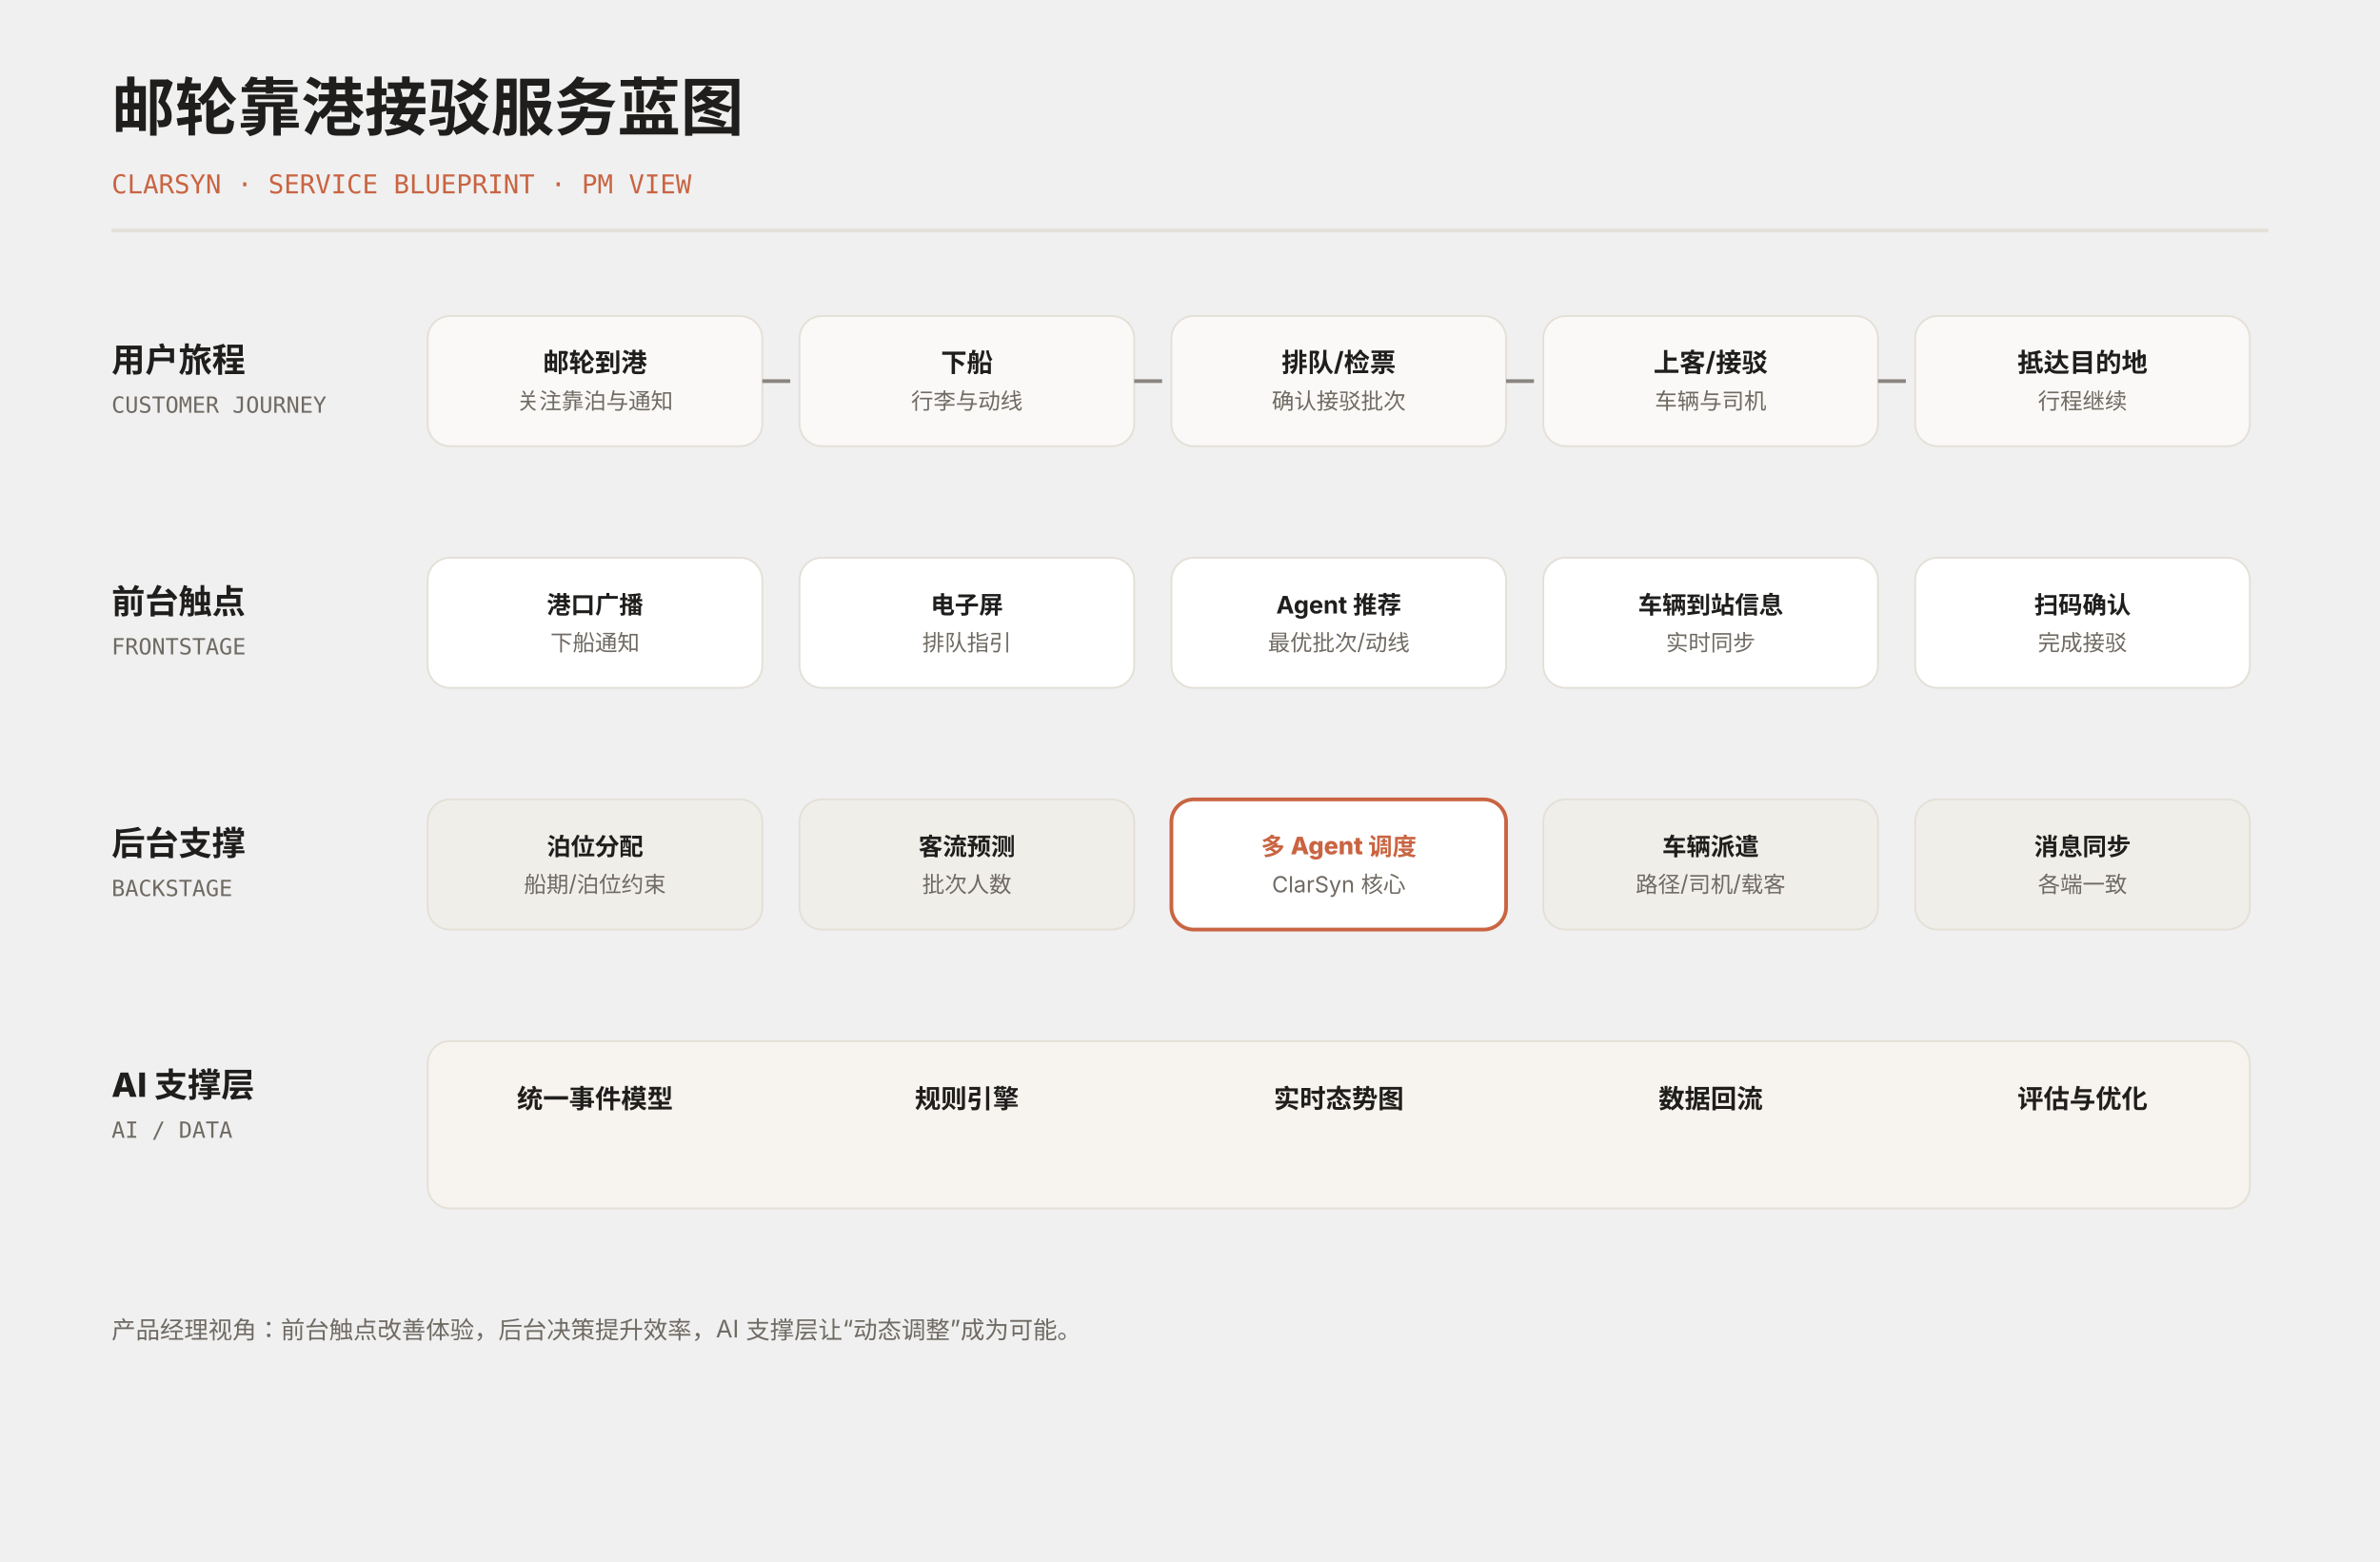
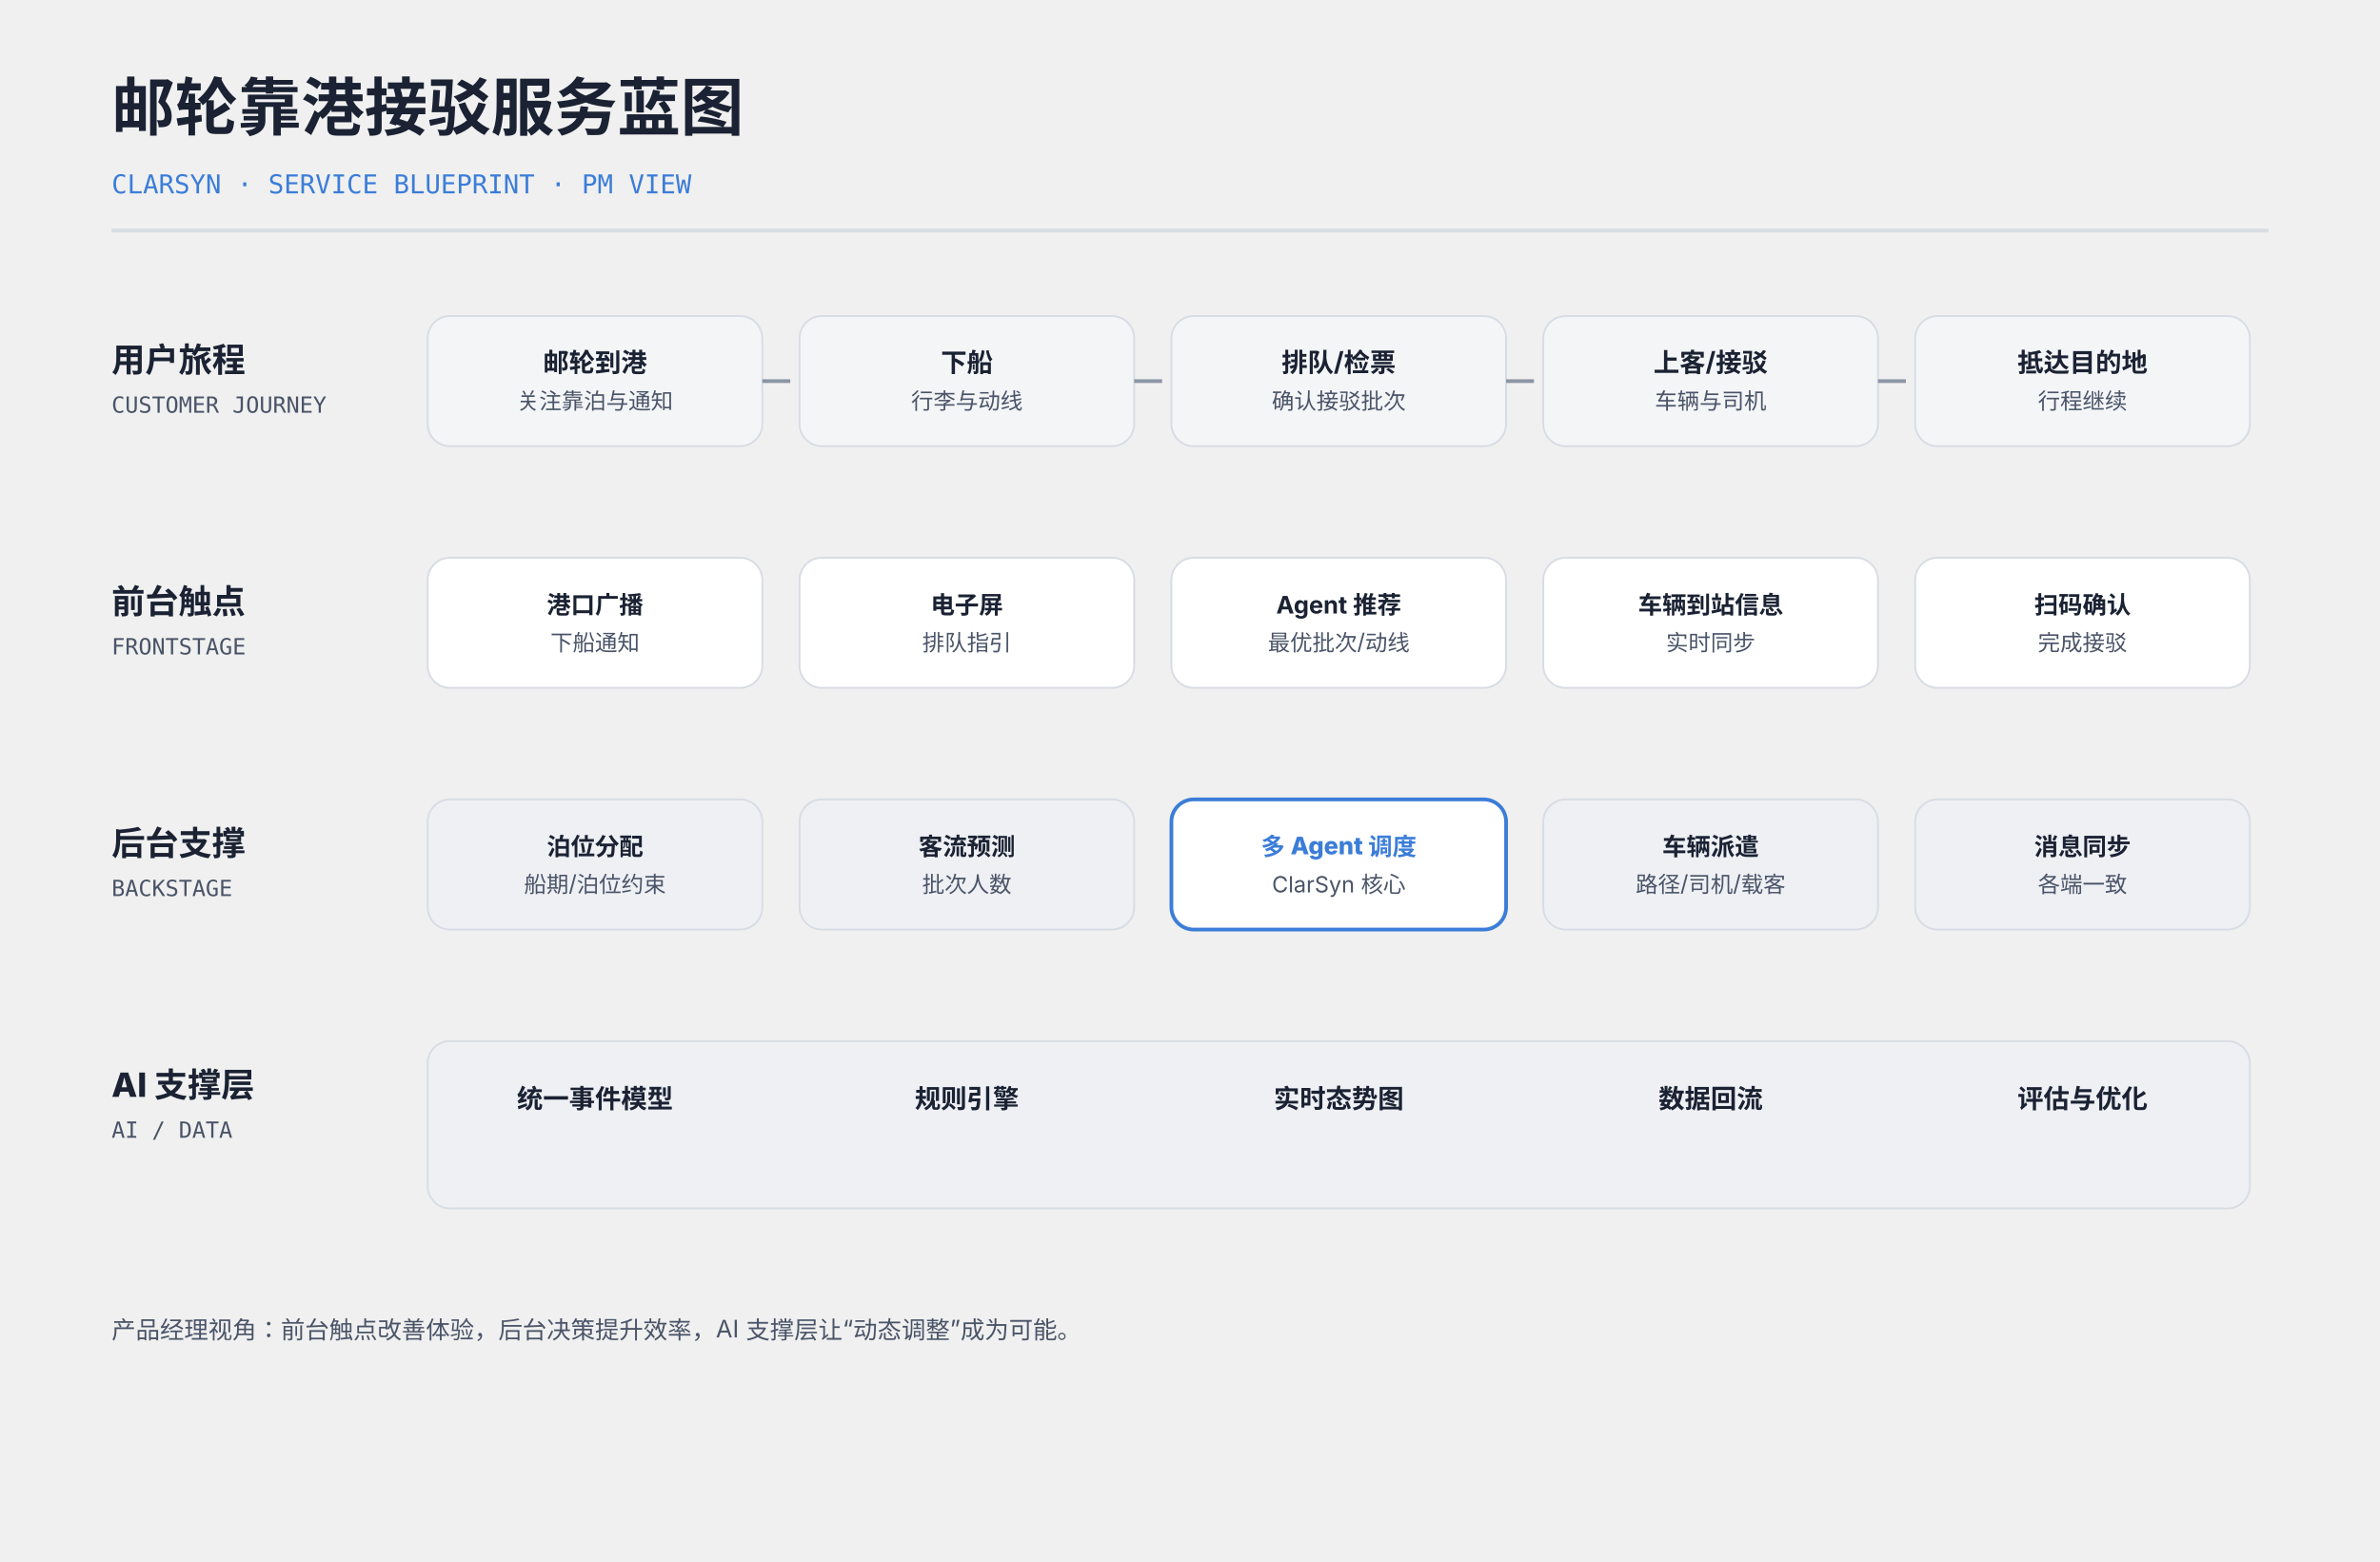
<svg xmlns="http://www.w3.org/2000/svg" width="1280" height="840" viewBox="0 0 1280 840">
-   <text x="60" y="70" font-family="Inter, Segoe UI, sans-serif" font-size="34" font-weight="800" fill="#1F1E1D">邮轮靠港接驳服务蓝图</text>
-   <text x="60" y="104" font-family="JetBrains Mono, monospace" font-size="14" fill="#C96442">CLARSYN · SERVICE BLUEPRINT · PM VIEW</text>
-   <line x1="60" y1="124" x2="1220" y2="124" stroke="#E4E0D8" stroke-width="2" />
-   <text x="60" y="200" font-family="Inter, Segoe UI, sans-serif" font-size="18" font-weight="800" fill="#1F1E1D">用户旅程</text>
-   <text x="60" y="222" font-family="JetBrains Mono, monospace" font-size="12" fill="#6F6A63">CUSTOMER JOURNEY</text>
-   <rect x="230" y="170" width="180" height="70" rx="12" fill="#FAF9F7" stroke="#E4E0D8" />
-   <text x="320" y="200" text-anchor="middle" font-family="Inter, Segoe UI, sans-serif" font-size="14" font-weight="700" fill="#1F1E1D">邮轮到港</text>
-   <text x="320" y="220" text-anchor="middle" font-family="Inter, Segoe UI, sans-serif" font-size="12" fill="#6F6A63">关注靠泊与通知</text>
-   <rect x="430" y="170" width="180" height="70" rx="12" fill="#FAF9F7" stroke="#E4E0D8" />
-   <text x="520" y="200" text-anchor="middle" font-family="Inter, Segoe UI, sans-serif" font-size="14" font-weight="700" fill="#1F1E1D">下船</text>
-   <text x="520" y="220" text-anchor="middle" font-family="Inter, Segoe UI, sans-serif" font-size="12" fill="#6F6A63">行李与动线</text>
-   <rect x="630" y="170" width="180" height="70" rx="12" fill="#FAF9F7" stroke="#E4E0D8" />
-   <text x="720" y="200" text-anchor="middle" font-family="Inter, Segoe UI, sans-serif" font-size="14" font-weight="700" fill="#1F1E1D">排队/检票</text>
-   <text x="720" y="220" text-anchor="middle" font-family="Inter, Segoe UI, sans-serif" font-size="12" fill="#6F6A63">确认接驳批次</text>
-   <rect x="830" y="170" width="180" height="70" rx="12" fill="#FAF9F7" stroke="#E4E0D8" />
-   <text x="920" y="200" text-anchor="middle" font-family="Inter, Segoe UI, sans-serif" font-size="14" font-weight="700" fill="#1F1E1D">上客/接驳</text>
-   <text x="920" y="220" text-anchor="middle" font-family="Inter, Segoe UI, sans-serif" font-size="12" fill="#6F6A63">车辆与司机</text>
-   <rect x="1030" y="170" width="180" height="70" rx="12" fill="#FAF9F7" stroke="#E4E0D8" />
-   <text x="1120" y="200" text-anchor="middle" font-family="Inter, Segoe UI, sans-serif" font-size="14" font-weight="700" fill="#1F1E1D">抵达目的地</text>
-   <text x="1120" y="220" text-anchor="middle" font-family="Inter, Segoe UI, sans-serif" font-size="12" fill="#6F6A63">行程继续</text>
-   <line x1="410" y1="205" x2="425" y2="205" stroke="#8A857F" stroke-width="2" />
-   <line x1="610" y1="205" x2="625" y2="205" stroke="#8A857F" stroke-width="2" />
-   <line x1="810" y1="205" x2="825" y2="205" stroke="#8A857F" stroke-width="2" />
-   <line x1="1010" y1="205" x2="1025" y2="205" stroke="#8A857F" stroke-width="2" />
-   <text x="60" y="330" font-family="Inter, Segoe UI, sans-serif" font-size="18" font-weight="800" fill="#1F1E1D">前台触点</text>
-   <text x="60" y="352" font-family="JetBrains Mono, monospace" font-size="12" fill="#6F6A63">FRONTSTAGE</text>
-   <rect x="230" y="300" width="180" height="70" rx="12" fill="#FFFFFF" stroke="#E4E0D8" />
-   <text x="320" y="330" text-anchor="middle" font-family="Inter, Segoe UI, sans-serif" font-size="13" font-weight="700" fill="#1F1E1D">港口广播</text>
-   <text x="320" y="350" text-anchor="middle" font-family="Inter, Segoe UI, sans-serif" font-size="12" fill="#6F6A63">下船通知</text>
-   <rect x="430" y="300" width="180" height="70" rx="12" fill="#FFFFFF" stroke="#E4E0D8" />
-   <text x="520" y="330" text-anchor="middle" font-family="Inter, Segoe UI, sans-serif" font-size="13" font-weight="700" fill="#1F1E1D">电子屏</text>
-   <text x="520" y="350" text-anchor="middle" font-family="Inter, Segoe UI, sans-serif" font-size="12" fill="#6F6A63">排队指引</text>
-   <rect x="630" y="300" width="180" height="70" rx="12" fill="#FFFFFF" stroke="#E4E0D8" />
-   <text x="720" y="330" text-anchor="middle" font-family="Inter, Segoe UI, sans-serif" font-size="13" font-weight="700" fill="#1F1E1D">Agent 推荐</text>
-   <text x="720" y="350" text-anchor="middle" font-family="Inter, Segoe UI, sans-serif" font-size="12" fill="#6F6A63">最优批次/动线</text>
-   <rect x="830" y="300" width="180" height="70" rx="12" fill="#FFFFFF" stroke="#E4E0D8" />
-   <text x="920" y="330" text-anchor="middle" font-family="Inter, Segoe UI, sans-serif" font-size="13" font-weight="700" fill="#1F1E1D">车辆到站信息</text>
-   <text x="920" y="350" text-anchor="middle" font-family="Inter, Segoe UI, sans-serif" font-size="12" fill="#6F6A63">实时同步</text>
-   <rect x="1030" y="300" width="180" height="70" rx="12" fill="#FFFFFF" stroke="#E4E0D8" />
-   <text x="1120" y="330" text-anchor="middle" font-family="Inter, Segoe UI, sans-serif" font-size="13" font-weight="700" fill="#1F1E1D">扫码确认</text>
-   <text x="1120" y="350" text-anchor="middle" font-family="Inter, Segoe UI, sans-serif" font-size="12" fill="#6F6A63">完成接驳</text>
-   <text x="60" y="460" font-family="Inter, Segoe UI, sans-serif" font-size="18" font-weight="800" fill="#1F1E1D">后台支撑</text>
-   <text x="60" y="482" font-family="JetBrains Mono, monospace" font-size="12" fill="#6F6A63">BACKSTAGE</text>
-   <rect x="230" y="430" width="180" height="70" rx="12" fill="#F0EEE8" stroke="#E4E0D8" />
-   <text x="320" y="460" text-anchor="middle" font-family="Inter, Segoe UI, sans-serif" font-size="13" font-weight="700" fill="#1F1E1D">泊位分配</text>
-   <text x="320" y="480" text-anchor="middle" font-family="Inter, Segoe UI, sans-serif" font-size="12" fill="#6F6A63">船期/泊位约束</text>
-   <rect x="430" y="430" width="180" height="70" rx="12" fill="#F0EEE8" stroke="#E4E0D8" />
-   <text x="520" y="460" text-anchor="middle" font-family="Inter, Segoe UI, sans-serif" font-size="13" font-weight="700" fill="#1F1E1D">客流预测</text>
-   <text x="520" y="480" text-anchor="middle" font-family="Inter, Segoe UI, sans-serif" font-size="12" fill="#6F6A63">批次人数</text>
-   <rect x="630" y="430" width="180" height="70" rx="12" fill="#FFFFFF" stroke="#C96442" stroke-width="2" />
-   <text x="720" y="460" text-anchor="middle" font-family="Inter, Segoe UI, sans-serif" font-size="13" font-weight="800" fill="#C96442">多 Agent 调度</text>
-   <text x="720" y="480" text-anchor="middle" font-family="Inter, Segoe UI, sans-serif" font-size="12" fill="#6F6A63">ClarSyn 核心</text>
-   <rect x="830" y="430" width="180" height="70" rx="12" fill="#F0EEE8" stroke="#E4E0D8" />
-   <text x="920" y="460" text-anchor="middle" font-family="Inter, Segoe UI, sans-serif" font-size="13" font-weight="700" fill="#1F1E1D">车辆派遣</text>
-   <text x="920" y="480" text-anchor="middle" font-family="Inter, Segoe UI, sans-serif" font-size="12" fill="#6F6A63">路径/司机/载客</text>
-   <rect x="1030" y="430" width="180" height="70" rx="12" fill="#F0EEE8" stroke="#E4E0D8" />
-   <text x="1120" y="460" text-anchor="middle" font-family="Inter, Segoe UI, sans-serif" font-size="13" font-weight="700" fill="#1F1E1D">消息同步</text>
-   <text x="1120" y="480" text-anchor="middle" font-family="Inter, Segoe UI, sans-serif" font-size="12" fill="#6F6A63">各端一致</text>
-   <text x="60" y="590" font-family="Inter, Segoe UI, sans-serif" font-size="18" font-weight="800" fill="#1F1E1D">AI 支撑层</text>
-   <text x="60" y="612" font-family="JetBrains Mono, monospace" font-size="12" fill="#6F6A63">AI / DATA</text>
-   <rect x="230" y="560" width="980" height="90" rx="12" fill="#F7F3EE" stroke="#E4E0D8" />
-   <text x="320" y="596" text-anchor="middle" font-family="Inter, Segoe UI, sans-serif" font-size="14" font-weight="700" fill="#1F1E1D">统一事件模型</text>
-   <text x="520" y="596" text-anchor="middle" font-family="Inter, Segoe UI, sans-serif" font-size="14" font-weight="700" fill="#1F1E1D">规则引擎</text>
-   <text x="720" y="596" text-anchor="middle" font-family="Inter, Segoe UI, sans-serif" font-size="14" font-weight="700" fill="#1F1E1D">实时态势图</text>
-   <text x="920" y="596" text-anchor="middle" font-family="Inter, Segoe UI, sans-serif" font-size="14" font-weight="700" fill="#1F1E1D">数据回流</text>
-   <text x="1120" y="596" text-anchor="middle" font-family="Inter, Segoe UI, sans-serif" font-size="14" font-weight="700" fill="#1F1E1D">评估与优化</text>
-   <text x="60" y="720" font-family="Inter, Segoe UI, sans-serif" font-size="13" fill="#6F6A63">产品经理视角：前台触点改善体验，后台决策提升效率，AI 支撑层让“动态调整”成为可能。</text>
+   <text x="60" y="70" font-family="Inter, Segoe UI, sans-serif" font-size="34" font-weight="800" fill="#1A2233">邮轮靠港接驳服务蓝图</text>
+   <text x="60" y="104" font-family="JetBrains Mono, monospace" font-size="14" fill="#3B7DD8">CLARSYN · SERVICE BLUEPRINT · PM VIEW</text>
+   <line x1="60" y1="124" x2="1220" y2="124" stroke="#D8DCE3" stroke-width="2" />
+   <text x="60" y="200" font-family="Inter, Segoe UI, sans-serif" font-size="18" font-weight="800" fill="#1A2233">用户旅程</text>
+   <text x="60" y="222" font-family="JetBrains Mono, monospace" font-size="12" fill="#4A5468">CUSTOMER JOURNEY</text>
+   <rect x="230" y="170" width="180" height="70" rx="12" fill="#F4F5F7" stroke="#D8DCE3" />
+   <text x="320" y="200" text-anchor="middle" font-family="Inter, Segoe UI, sans-serif" font-size="14" font-weight="700" fill="#1A2233">邮轮到港</text>
+   <text x="320" y="220" text-anchor="middle" font-family="Inter, Segoe UI, sans-serif" font-size="12" fill="#4A5468">关注靠泊与通知</text>
+   <rect x="430" y="170" width="180" height="70" rx="12" fill="#F4F5F7" stroke="#D8DCE3" />
+   <text x="520" y="200" text-anchor="middle" font-family="Inter, Segoe UI, sans-serif" font-size="14" font-weight="700" fill="#1A2233">下船</text>
+   <text x="520" y="220" text-anchor="middle" font-family="Inter, Segoe UI, sans-serif" font-size="12" fill="#4A5468">行李与动线</text>
+   <rect x="630" y="170" width="180" height="70" rx="12" fill="#F4F5F7" stroke="#D8DCE3" />
+   <text x="720" y="200" text-anchor="middle" font-family="Inter, Segoe UI, sans-serif" font-size="14" font-weight="700" fill="#1A2233">排队/检票</text>
+   <text x="720" y="220" text-anchor="middle" font-family="Inter, Segoe UI, sans-serif" font-size="12" fill="#4A5468">确认接驳批次</text>
+   <rect x="830" y="170" width="180" height="70" rx="12" fill="#F4F5F7" stroke="#D8DCE3" />
+   <text x="920" y="200" text-anchor="middle" font-family="Inter, Segoe UI, sans-serif" font-size="14" font-weight="700" fill="#1A2233">上客/接驳</text>
+   <text x="920" y="220" text-anchor="middle" font-family="Inter, Segoe UI, sans-serif" font-size="12" fill="#4A5468">车辆与司机</text>
+   <rect x="1030" y="170" width="180" height="70" rx="12" fill="#F4F5F7" stroke="#D8DCE3" />
+   <text x="1120" y="200" text-anchor="middle" font-family="Inter, Segoe UI, sans-serif" font-size="14" font-weight="700" fill="#1A2233">抵达目的地</text>
+   <text x="1120" y="220" text-anchor="middle" font-family="Inter, Segoe UI, sans-serif" font-size="12" fill="#4A5468">行程继续</text>
+   <line x1="410" y1="205" x2="425" y2="205" stroke="#8B95A5" stroke-width="2" />
+   <line x1="610" y1="205" x2="625" y2="205" stroke="#8B95A5" stroke-width="2" />
+   <line x1="810" y1="205" x2="825" y2="205" stroke="#8B95A5" stroke-width="2" />
+   <line x1="1010" y1="205" x2="1025" y2="205" stroke="#8B95A5" stroke-width="2" />
+   <text x="60" y="330" font-family="Inter, Segoe UI, sans-serif" font-size="18" font-weight="800" fill="#1A2233">前台触点</text>
+   <text x="60" y="352" font-family="JetBrains Mono, monospace" font-size="12" fill="#4A5468">FRONTSTAGE</text>
+   <rect x="230" y="300" width="180" height="70" rx="12" fill="#FFFFFF" stroke="#D8DCE3" />
+   <text x="320" y="330" text-anchor="middle" font-family="Inter, Segoe UI, sans-serif" font-size="13" font-weight="700" fill="#1A2233">港口广播</text>
+   <text x="320" y="350" text-anchor="middle" font-family="Inter, Segoe UI, sans-serif" font-size="12" fill="#4A5468">下船通知</text>
+   <rect x="430" y="300" width="180" height="70" rx="12" fill="#FFFFFF" stroke="#D8DCE3" />
+   <text x="520" y="330" text-anchor="middle" font-family="Inter, Segoe UI, sans-serif" font-size="13" font-weight="700" fill="#1A2233">电子屏</text>
+   <text x="520" y="350" text-anchor="middle" font-family="Inter, Segoe UI, sans-serif" font-size="12" fill="#4A5468">排队指引</text>
+   <rect x="630" y="300" width="180" height="70" rx="12" fill="#FFFFFF" stroke="#D8DCE3" />
+   <text x="720" y="330" text-anchor="middle" font-family="Inter, Segoe UI, sans-serif" font-size="13" font-weight="700" fill="#1A2233">Agent 推荐</text>
+   <text x="720" y="350" text-anchor="middle" font-family="Inter, Segoe UI, sans-serif" font-size="12" fill="#4A5468">最优批次/动线</text>
+   <rect x="830" y="300" width="180" height="70" rx="12" fill="#FFFFFF" stroke="#D8DCE3" />
+   <text x="920" y="330" text-anchor="middle" font-family="Inter, Segoe UI, sans-serif" font-size="13" font-weight="700" fill="#1A2233">车辆到站信息</text>
+   <text x="920" y="350" text-anchor="middle" font-family="Inter, Segoe UI, sans-serif" font-size="12" fill="#4A5468">实时同步</text>
+   <rect x="1030" y="300" width="180" height="70" rx="12" fill="#FFFFFF" stroke="#D8DCE3" />
+   <text x="1120" y="330" text-anchor="middle" font-family="Inter, Segoe UI, sans-serif" font-size="13" font-weight="700" fill="#1A2233">扫码确认</text>
+   <text x="1120" y="350" text-anchor="middle" font-family="Inter, Segoe UI, sans-serif" font-size="12" fill="#4A5468">完成接驳</text>
+   <text x="60" y="460" font-family="Inter, Segoe UI, sans-serif" font-size="18" font-weight="800" fill="#1A2233">后台支撑</text>
+   <text x="60" y="482" font-family="JetBrains Mono, monospace" font-size="12" fill="#4A5468">BACKSTAGE</text>
+   <rect x="230" y="430" width="180" height="70" rx="12" fill="#EEF0F4" stroke="#D8DCE3" />
+   <text x="320" y="460" text-anchor="middle" font-family="Inter, Segoe UI, sans-serif" font-size="13" font-weight="700" fill="#1A2233">泊位分配</text>
+   <text x="320" y="480" text-anchor="middle" font-family="Inter, Segoe UI, sans-serif" font-size="12" fill="#4A5468">船期/泊位约束</text>
+   <rect x="430" y="430" width="180" height="70" rx="12" fill="#EEF0F4" stroke="#D8DCE3" />
+   <text x="520" y="460" text-anchor="middle" font-family="Inter, Segoe UI, sans-serif" font-size="13" font-weight="700" fill="#1A2233">客流预测</text>
+   <text x="520" y="480" text-anchor="middle" font-family="Inter, Segoe UI, sans-serif" font-size="12" fill="#4A5468">批次人数</text>
+   <rect x="630" y="430" width="180" height="70" rx="12" fill="#FFFFFF" stroke="#3B7DD8" stroke-width="2" />
+   <text x="720" y="460" text-anchor="middle" font-family="Inter, Segoe UI, sans-serif" font-size="13" font-weight="800" fill="#3B7DD8">多 Agent 调度</text>
+   <text x="720" y="480" text-anchor="middle" font-family="Inter, Segoe UI, sans-serif" font-size="12" fill="#4A5468">ClarSyn 核心</text>
+   <rect x="830" y="430" width="180" height="70" rx="12" fill="#EEF0F4" stroke="#D8DCE3" />
+   <text x="920" y="460" text-anchor="middle" font-family="Inter, Segoe UI, sans-serif" font-size="13" font-weight="700" fill="#1A2233">车辆派遣</text>
+   <text x="920" y="480" text-anchor="middle" font-family="Inter, Segoe UI, sans-serif" font-size="12" fill="#4A5468">路径/司机/载客</text>
+   <rect x="1030" y="430" width="180" height="70" rx="12" fill="#EEF0F4" stroke="#D8DCE3" />
+   <text x="1120" y="460" text-anchor="middle" font-family="Inter, Segoe UI, sans-serif" font-size="13" font-weight="700" fill="#1A2233">消息同步</text>
+   <text x="1120" y="480" text-anchor="middle" font-family="Inter, Segoe UI, sans-serif" font-size="12" fill="#4A5468">各端一致</text>
+   <text x="60" y="590" font-family="Inter, Segoe UI, sans-serif" font-size="18" font-weight="800" fill="#1A2233">AI 支撑层</text>
+   <text x="60" y="612" font-family="JetBrains Mono, monospace" font-size="12" fill="#4A5468">AI / DATA</text>
+   <rect x="230" y="560" width="980" height="90" rx="12" fill="#EEF0F4" stroke="#D8DCE3" />
+   <text x="320" y="596" text-anchor="middle" font-family="Inter, Segoe UI, sans-serif" font-size="14" font-weight="700" fill="#1A2233">统一事件模型</text>
+   <text x="520" y="596" text-anchor="middle" font-family="Inter, Segoe UI, sans-serif" font-size="14" font-weight="700" fill="#1A2233">规则引擎</text>
+   <text x="720" y="596" text-anchor="middle" font-family="Inter, Segoe UI, sans-serif" font-size="14" font-weight="700" fill="#1A2233">实时态势图</text>
+   <text x="920" y="596" text-anchor="middle" font-family="Inter, Segoe UI, sans-serif" font-size="14" font-weight="700" fill="#1A2233">数据回流</text>
+   <text x="1120" y="596" text-anchor="middle" font-family="Inter, Segoe UI, sans-serif" font-size="14" font-weight="700" fill="#1A2233">评估与优化</text>
+   <text x="60" y="720" font-family="Inter, Segoe UI, sans-serif" font-size="13" fill="#4A5468">产品经理视角：前台触点改善体验，后台决策提升效率，AI 支撑层让“动态调整”成为可能。</text>
</svg>
